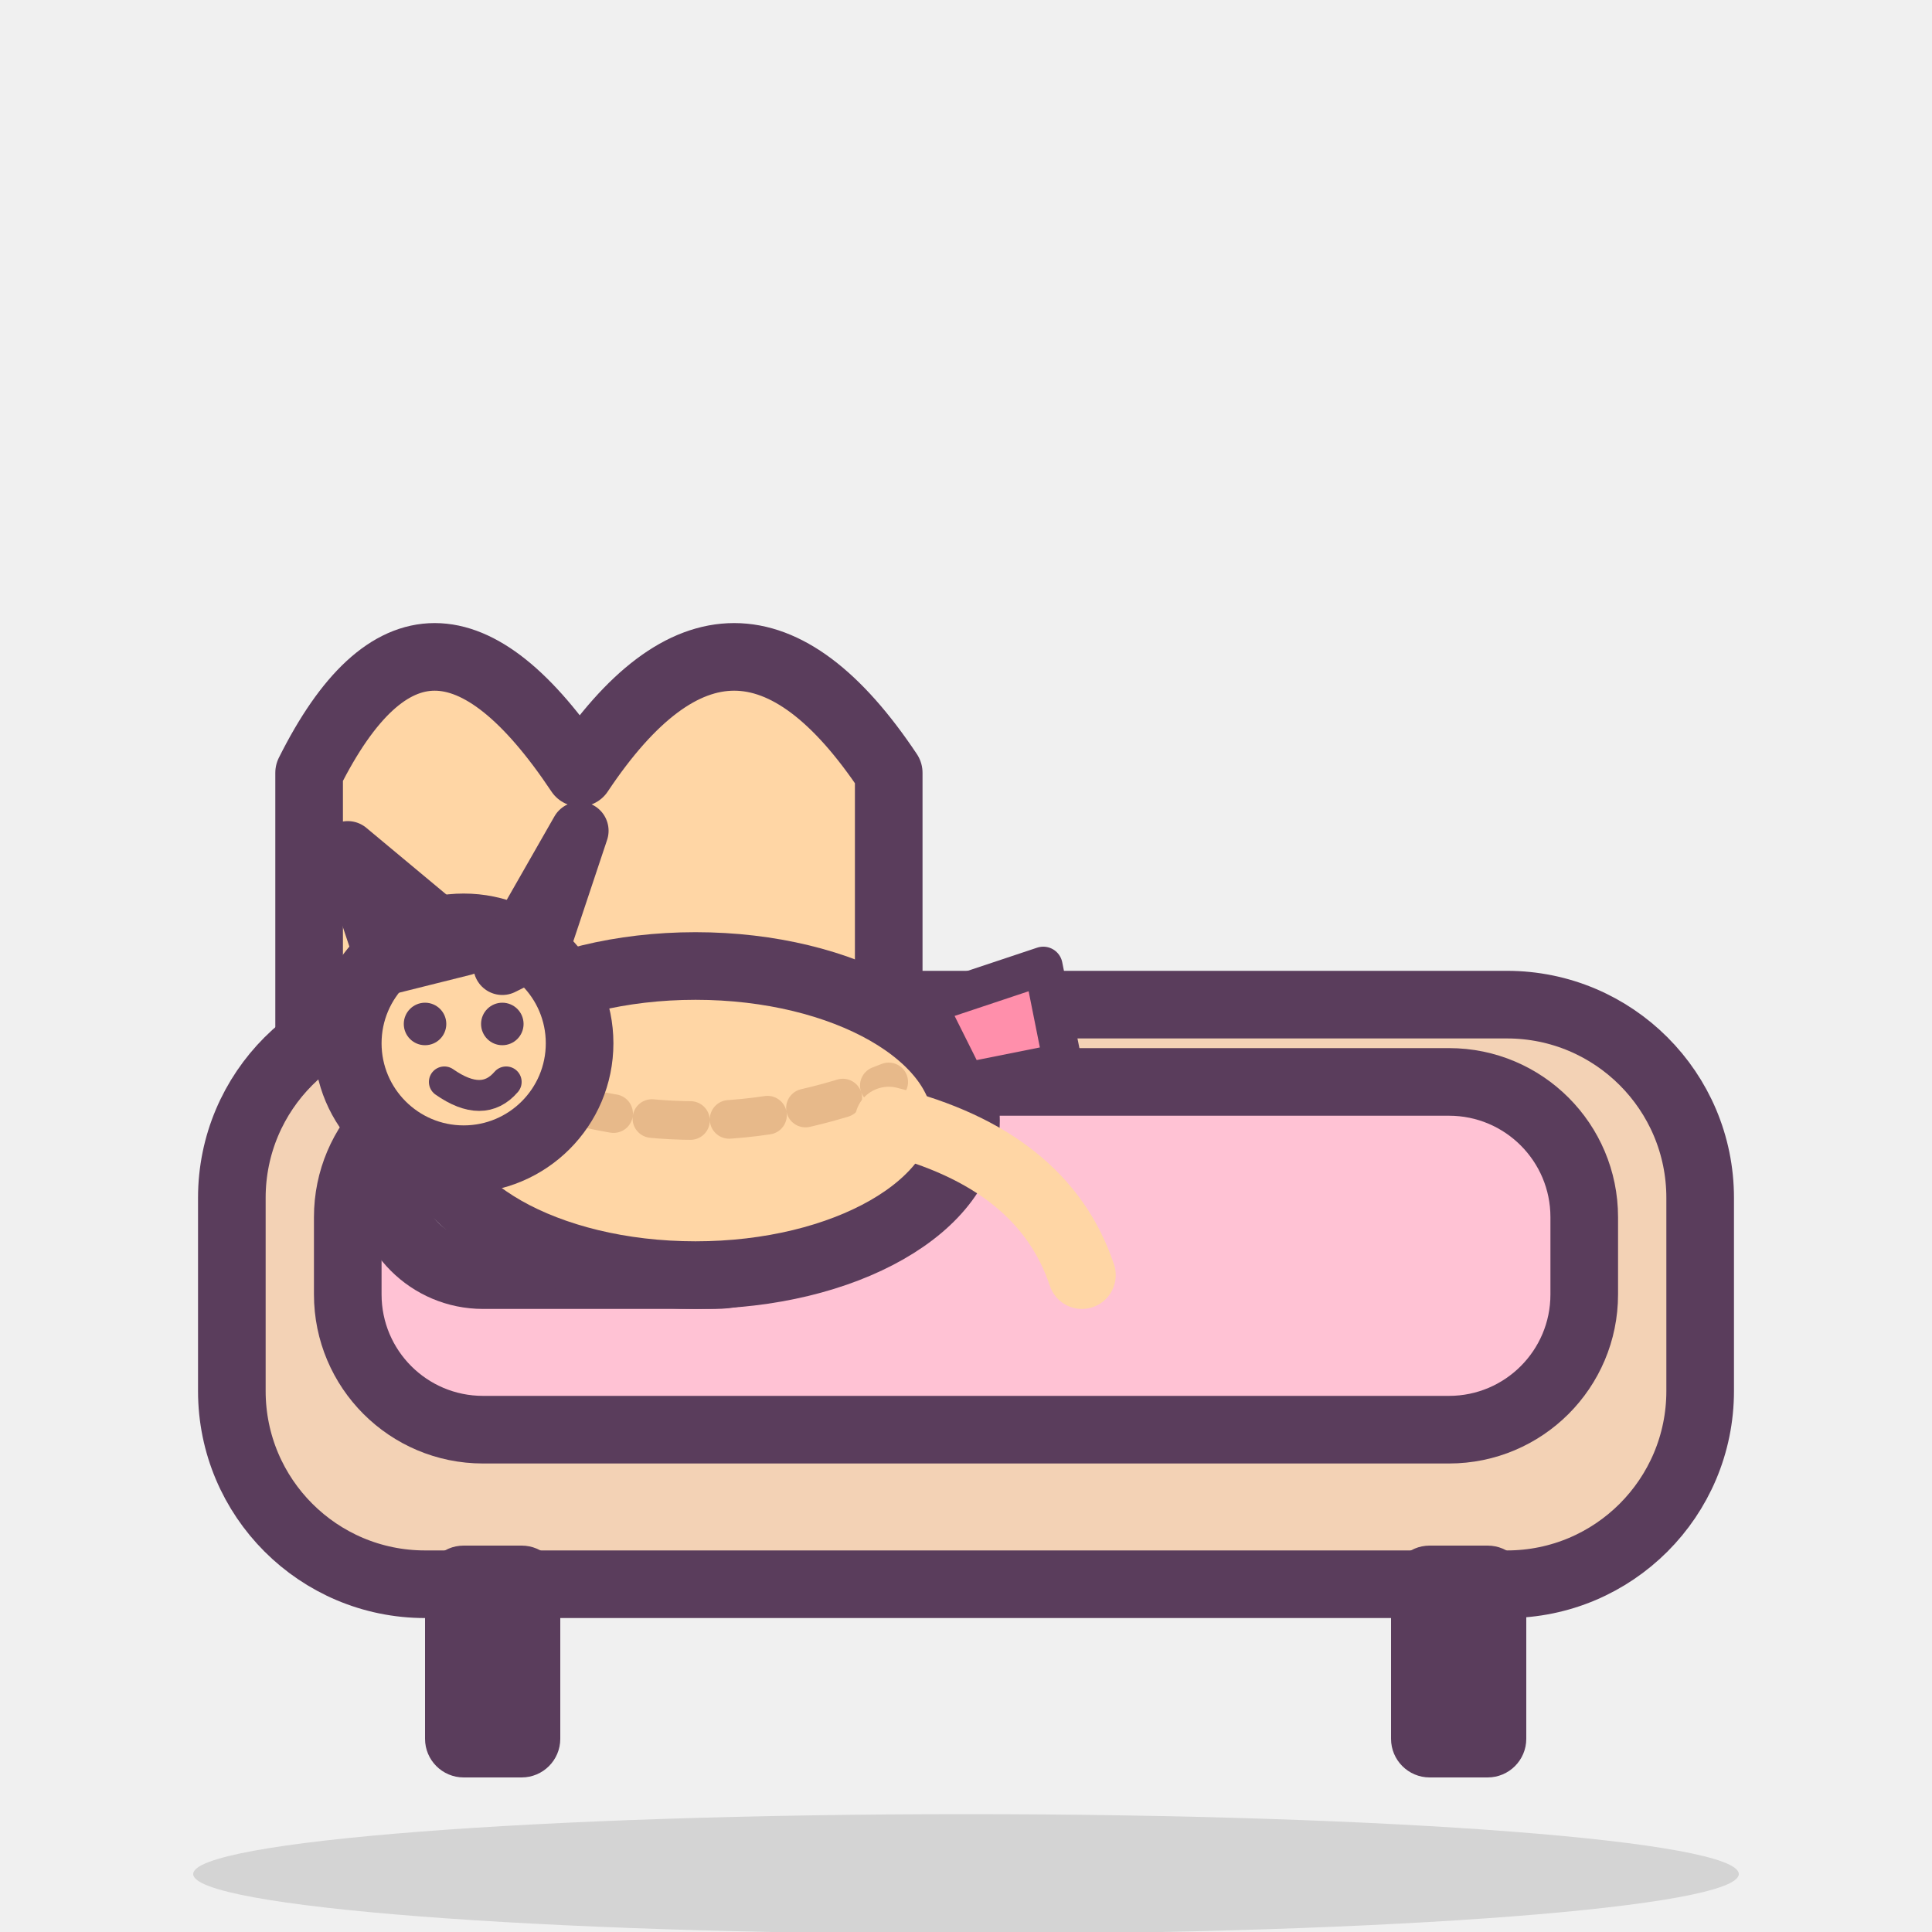
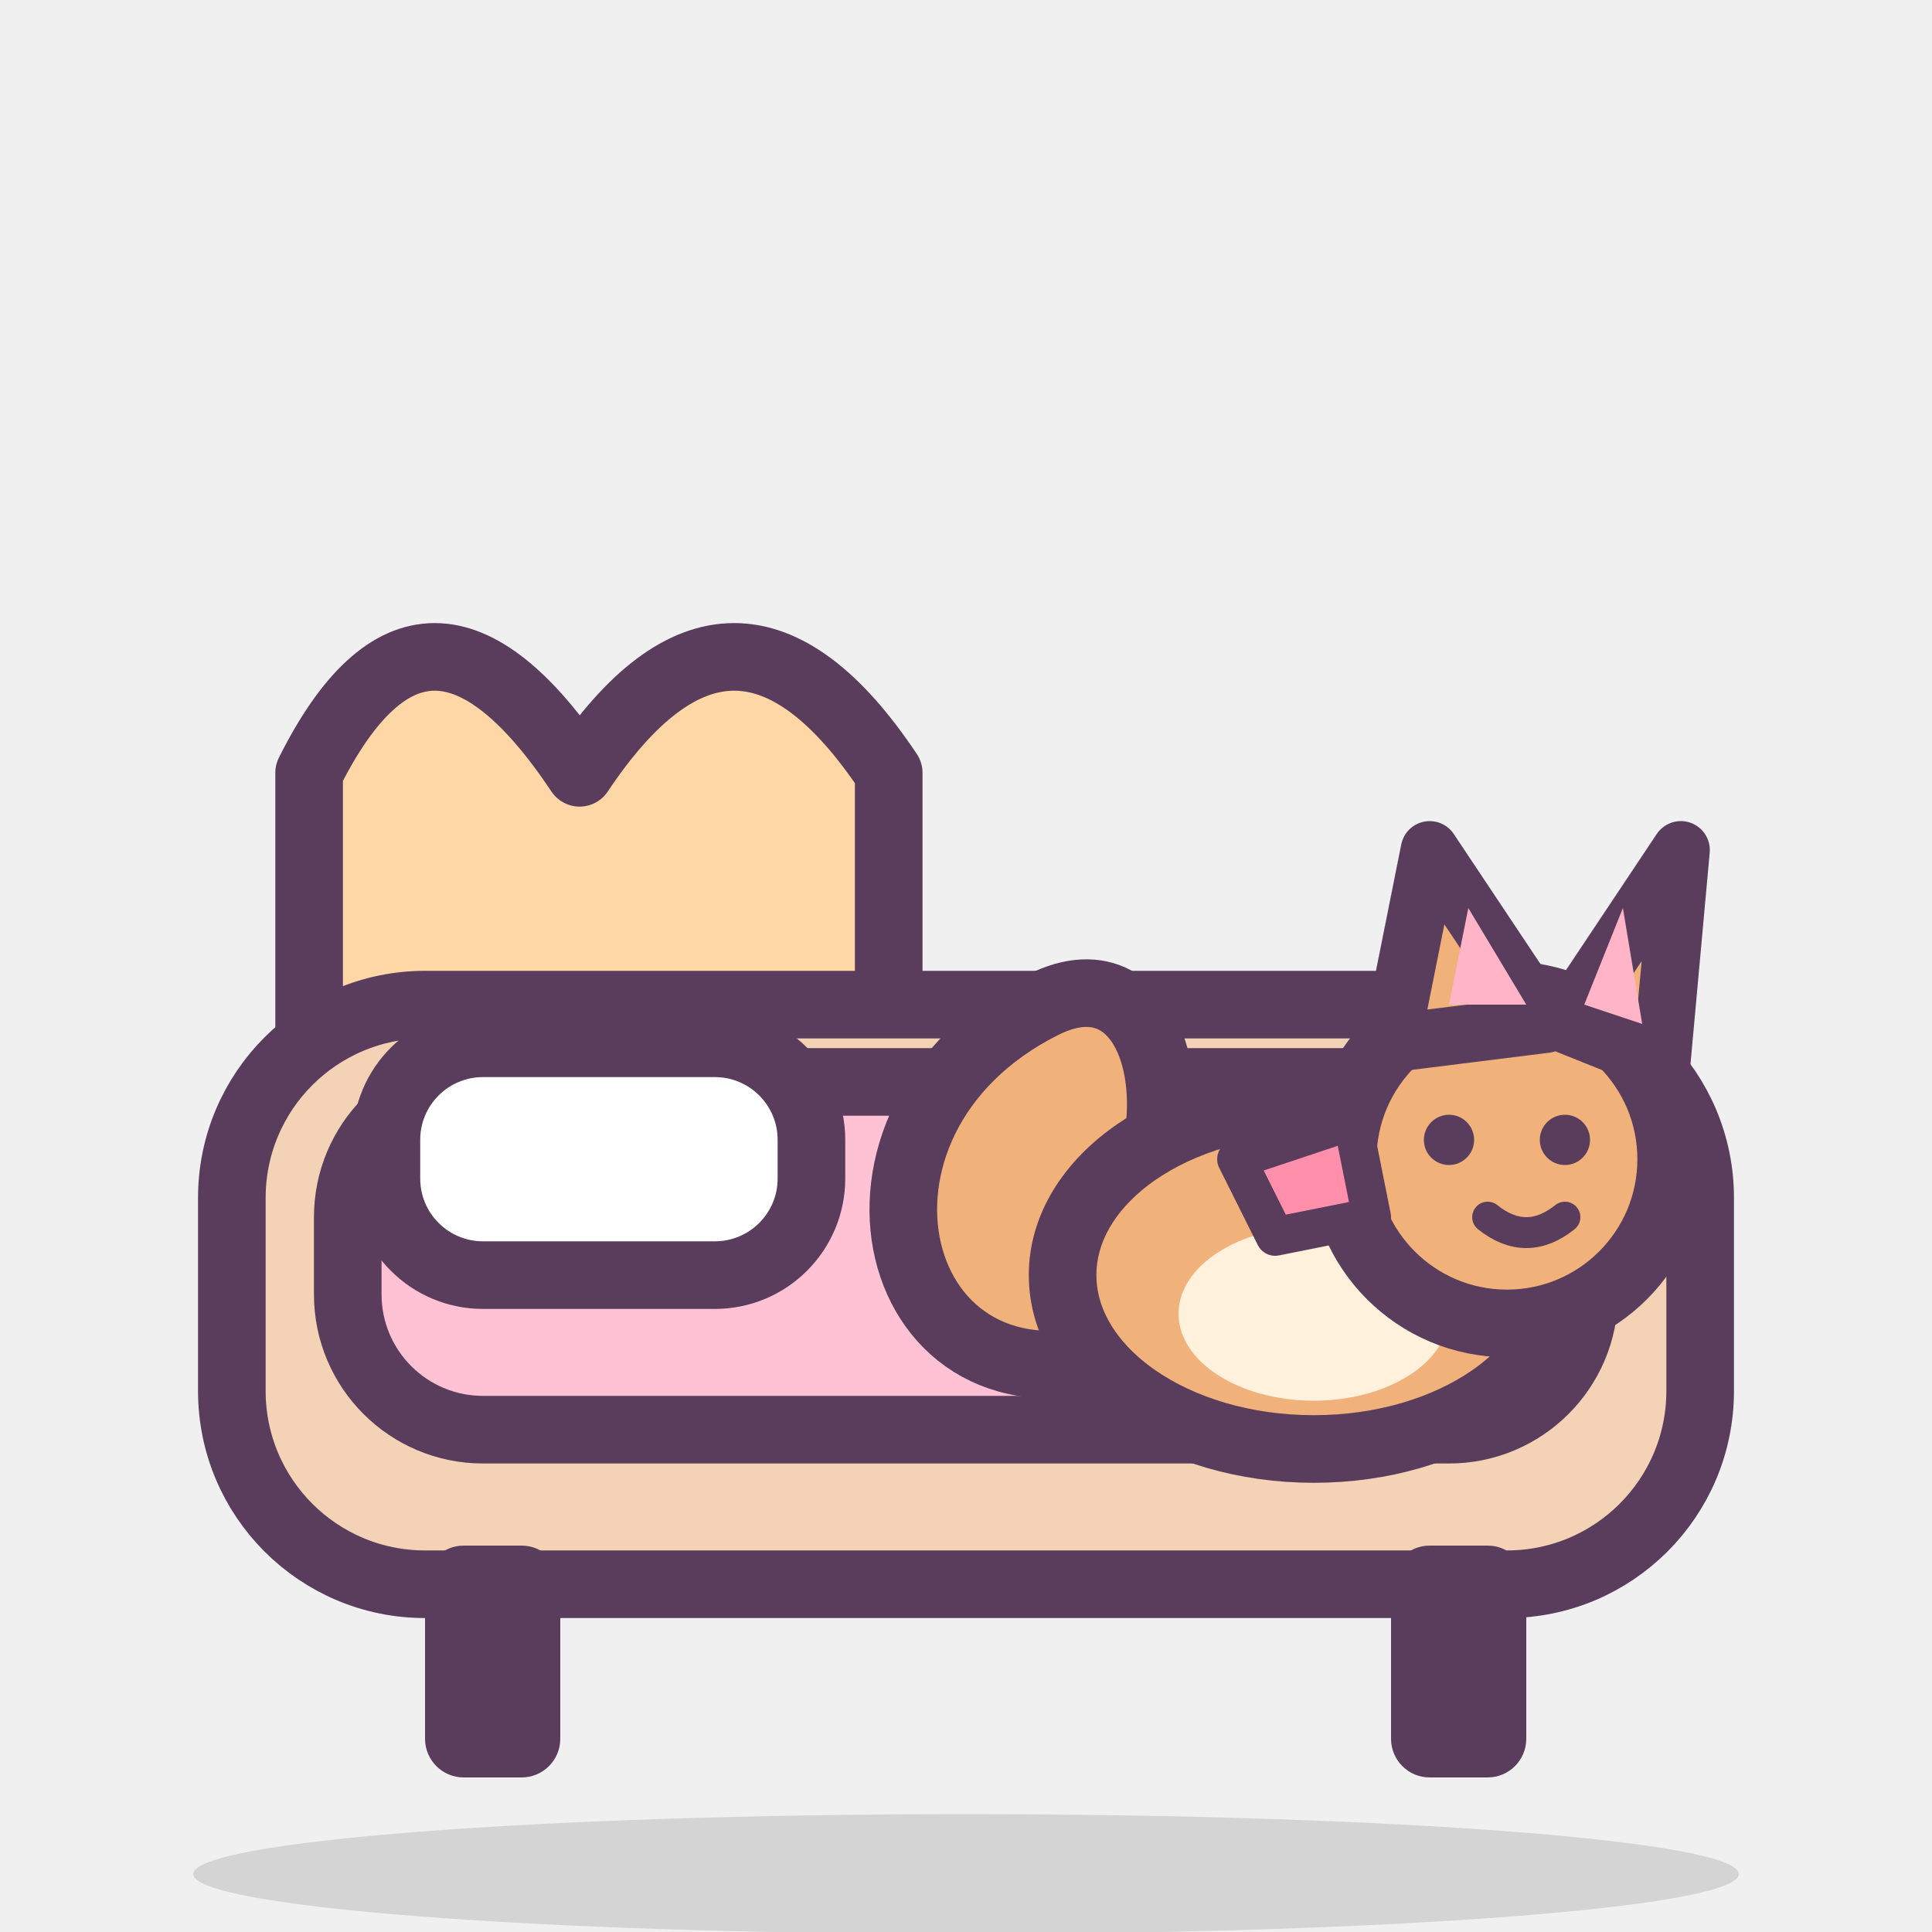
<svg xmlns="http://www.w3.org/2000/svg" viewBox="0 0 100 100" width="100" height="100">
  <ellipse cx="50" cy="97" rx="40" ry="3.1" fill="#000" opacity=".12" />
  <path d="M16 40 Q22 28 30 40 Q38 28 46 40 L46 58 H16 Z" fill="#ffd6a5" stroke="#5a3d5c" stroke-width="3.5" stroke-linejoin="round" stroke-linecap="round" />
  <rect x="12" y="52" width="76" height="30" rx="10" fill="#f3d2b5" stroke="#5a3d5c" stroke-width="3.5" stroke-linejoin="round" stroke-linecap="round" />
  <rect x="18" y="56" width="64" height="18" rx="7" fill="#ffc2d4" stroke="#5a3d5c" stroke-width="3.5" stroke-linejoin="round" stroke-linecap="round" />
  <rect x="20" y="54" width="22" height="12" rx="5" fill="#fff" stroke="#5a3d5c" stroke-width="3.5" stroke-linejoin="round" stroke-linecap="round" />
-   <ellipse cx="36" cy="58" rx="14" ry="8" fill="#ffd6a5" stroke="#5a3d5c" stroke-width="3.5" stroke-linejoin="round" stroke-linecap="round" />
-   <path d="M26 56 Q36 60 46 56" fill="none" stroke="#e7b98a" stroke-width="2" stroke-dasharray="2 2" stroke-linecap="round" />
-   <circle cx="24" cy="54" r="6" fill="#ffd6a5" stroke="#5a3d5c" stroke-width="3.5" stroke-linejoin="round" stroke-linecap="round" />
-   <path d="M20 50 L18 44 L24 49 Z" fill="#ffd6a5" stroke="#5a3d5c" stroke-width="3" stroke-linejoin="round" />
-   <path d="M28 49 L30 43 L26 50 Z" fill="#ffd6a5" stroke="#5a3d5c" stroke-width="3" stroke-linejoin="round" />
-   <circle cx="22" cy="53" r="1.1" fill="#5a3d5c" />
-   <circle cx="26" cy="53" r="1.1" fill="#5a3d5c" />
-   <path d="M23 56 q2 1.4 3.2 0" fill="none" stroke="#5a3d5c" stroke-width="1.6" stroke-linecap="round" />
-   <path d="M46 58 q8 2 10 8" fill="none" stroke="#ffd6a5" stroke-width="3.5" stroke-linecap="round" />
-   <path d="M48 52 l6 -2 1 5 -5 1 z" fill="#ff8fab" stroke="#5a3d5c" stroke-width="2" stroke-linejoin="round" />
+   <path d="M58 70 C46 74 42 58 54 52 C60 49 62 58 58 64" fill="#f0b27a" stroke="#5a3d5c" stroke-width="3.5" stroke-linejoin="round" stroke-linecap="round" />
+   <ellipse cx="68" cy="66" rx="13" ry="9" fill="#f0b27a" stroke="#5a3d5c" stroke-width="3.5" stroke-linejoin="round" stroke-linecap="round" />
+   <ellipse cx="68" cy="68" rx="7" ry="4.5" fill="#fff1dc" />
+   <circle cx="78" cy="60" r="8.5" fill="#f0b27a" stroke="#5a3d5c" stroke-width="3.5" stroke-linejoin="round" stroke-linecap="round" />
+   <path d="M72 54 L74 44 L80 53 Z" fill="#f0b27a" stroke="#5a3d5c" stroke-width="3" stroke-linejoin="round" />
+   <path d="M81 53 L87 44 L86 55 Z" fill="#f0b27a" stroke="#5a3d5c" stroke-width="3" stroke-linejoin="round" />
+   <path d="M75 52 L76 47 L79 52 Z" fill="#ffb4c8" />
+   <path d="M82 52 L84 47 L85 53 Z" fill="#ffb4c8" />
+   <circle cx="75" cy="59" r="1.3" fill="#5a3d5c" />
+   <circle cx="81" cy="59" r="1.3" fill="#5a3d5c" />
+   <path d="M77 63 q2 1.6 4 0" fill="none" stroke="#5a3d5c" stroke-width="1.6" stroke-linecap="round" />
+   <path d="M64 60 l6 -2 1 5 -5 1 z" fill="#ff8fab" stroke="#5a3d5c" stroke-width="2" stroke-linejoin="round" />
  <rect x="22" y="80" width="7" height="12" rx="2" fill="#5a3d5c" />
  <rect x="72" y="80" width="7" height="12" rx="2" fill="#5a3d5c" />
</svg>
